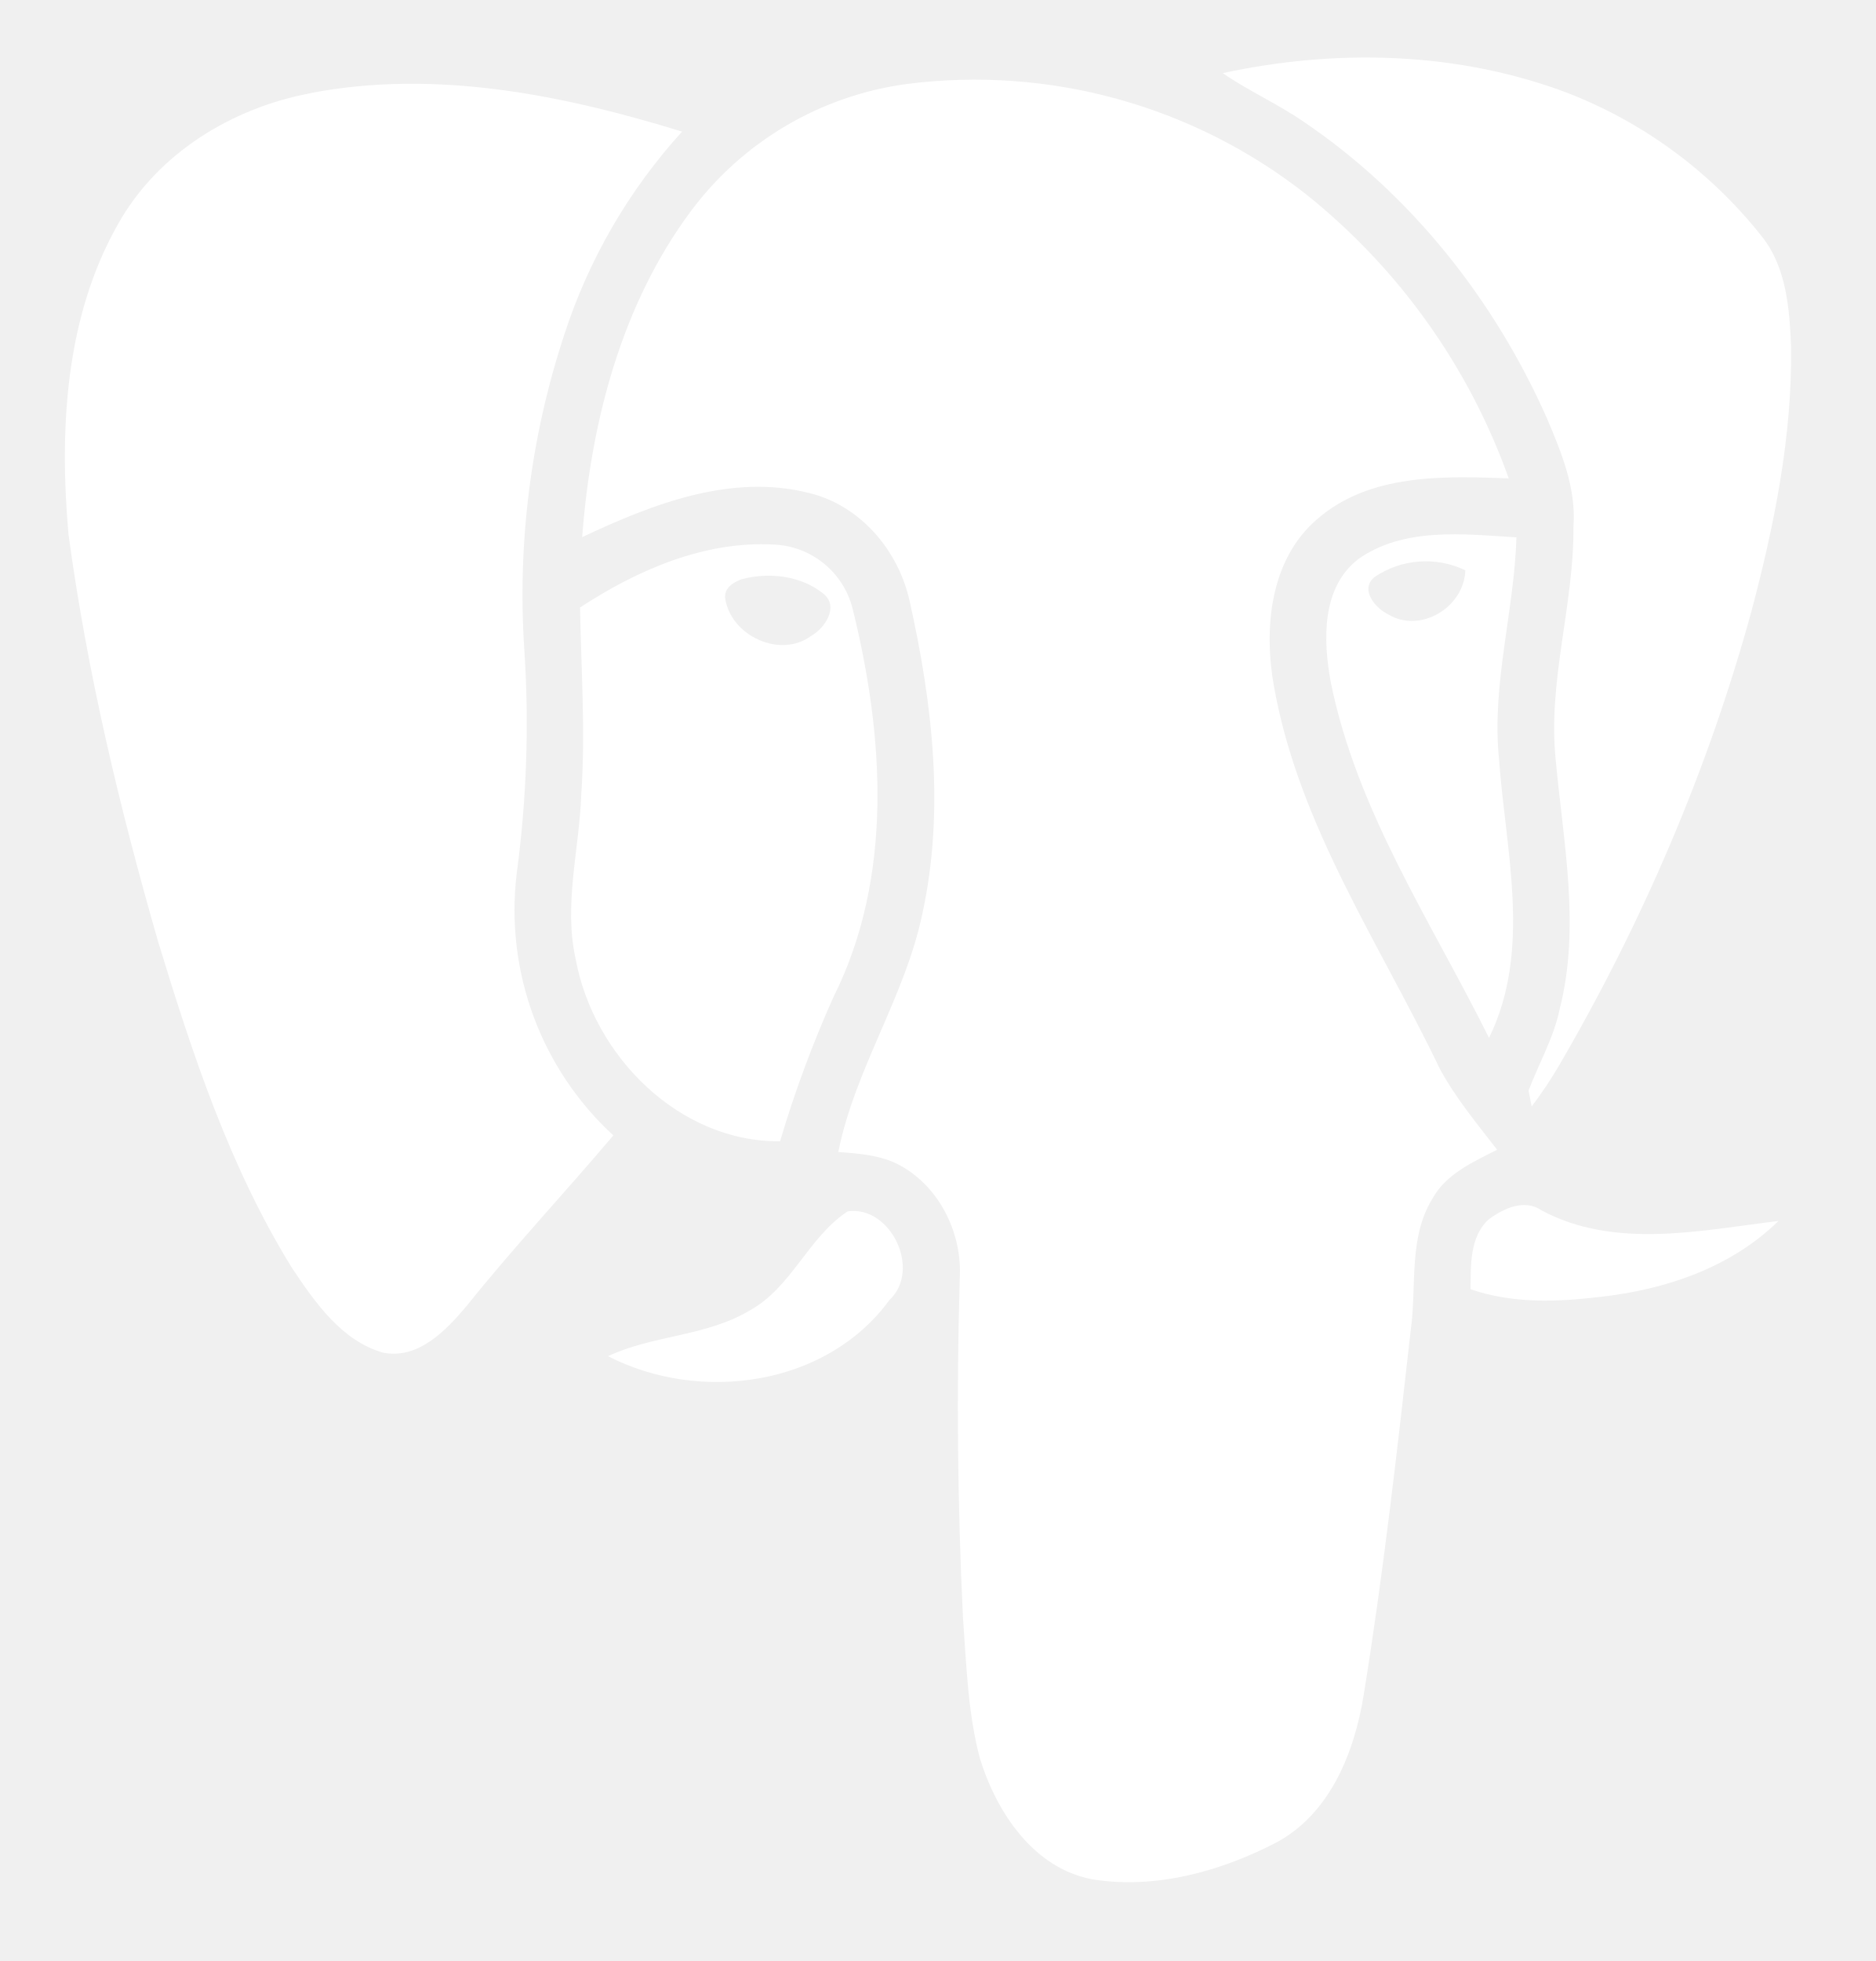
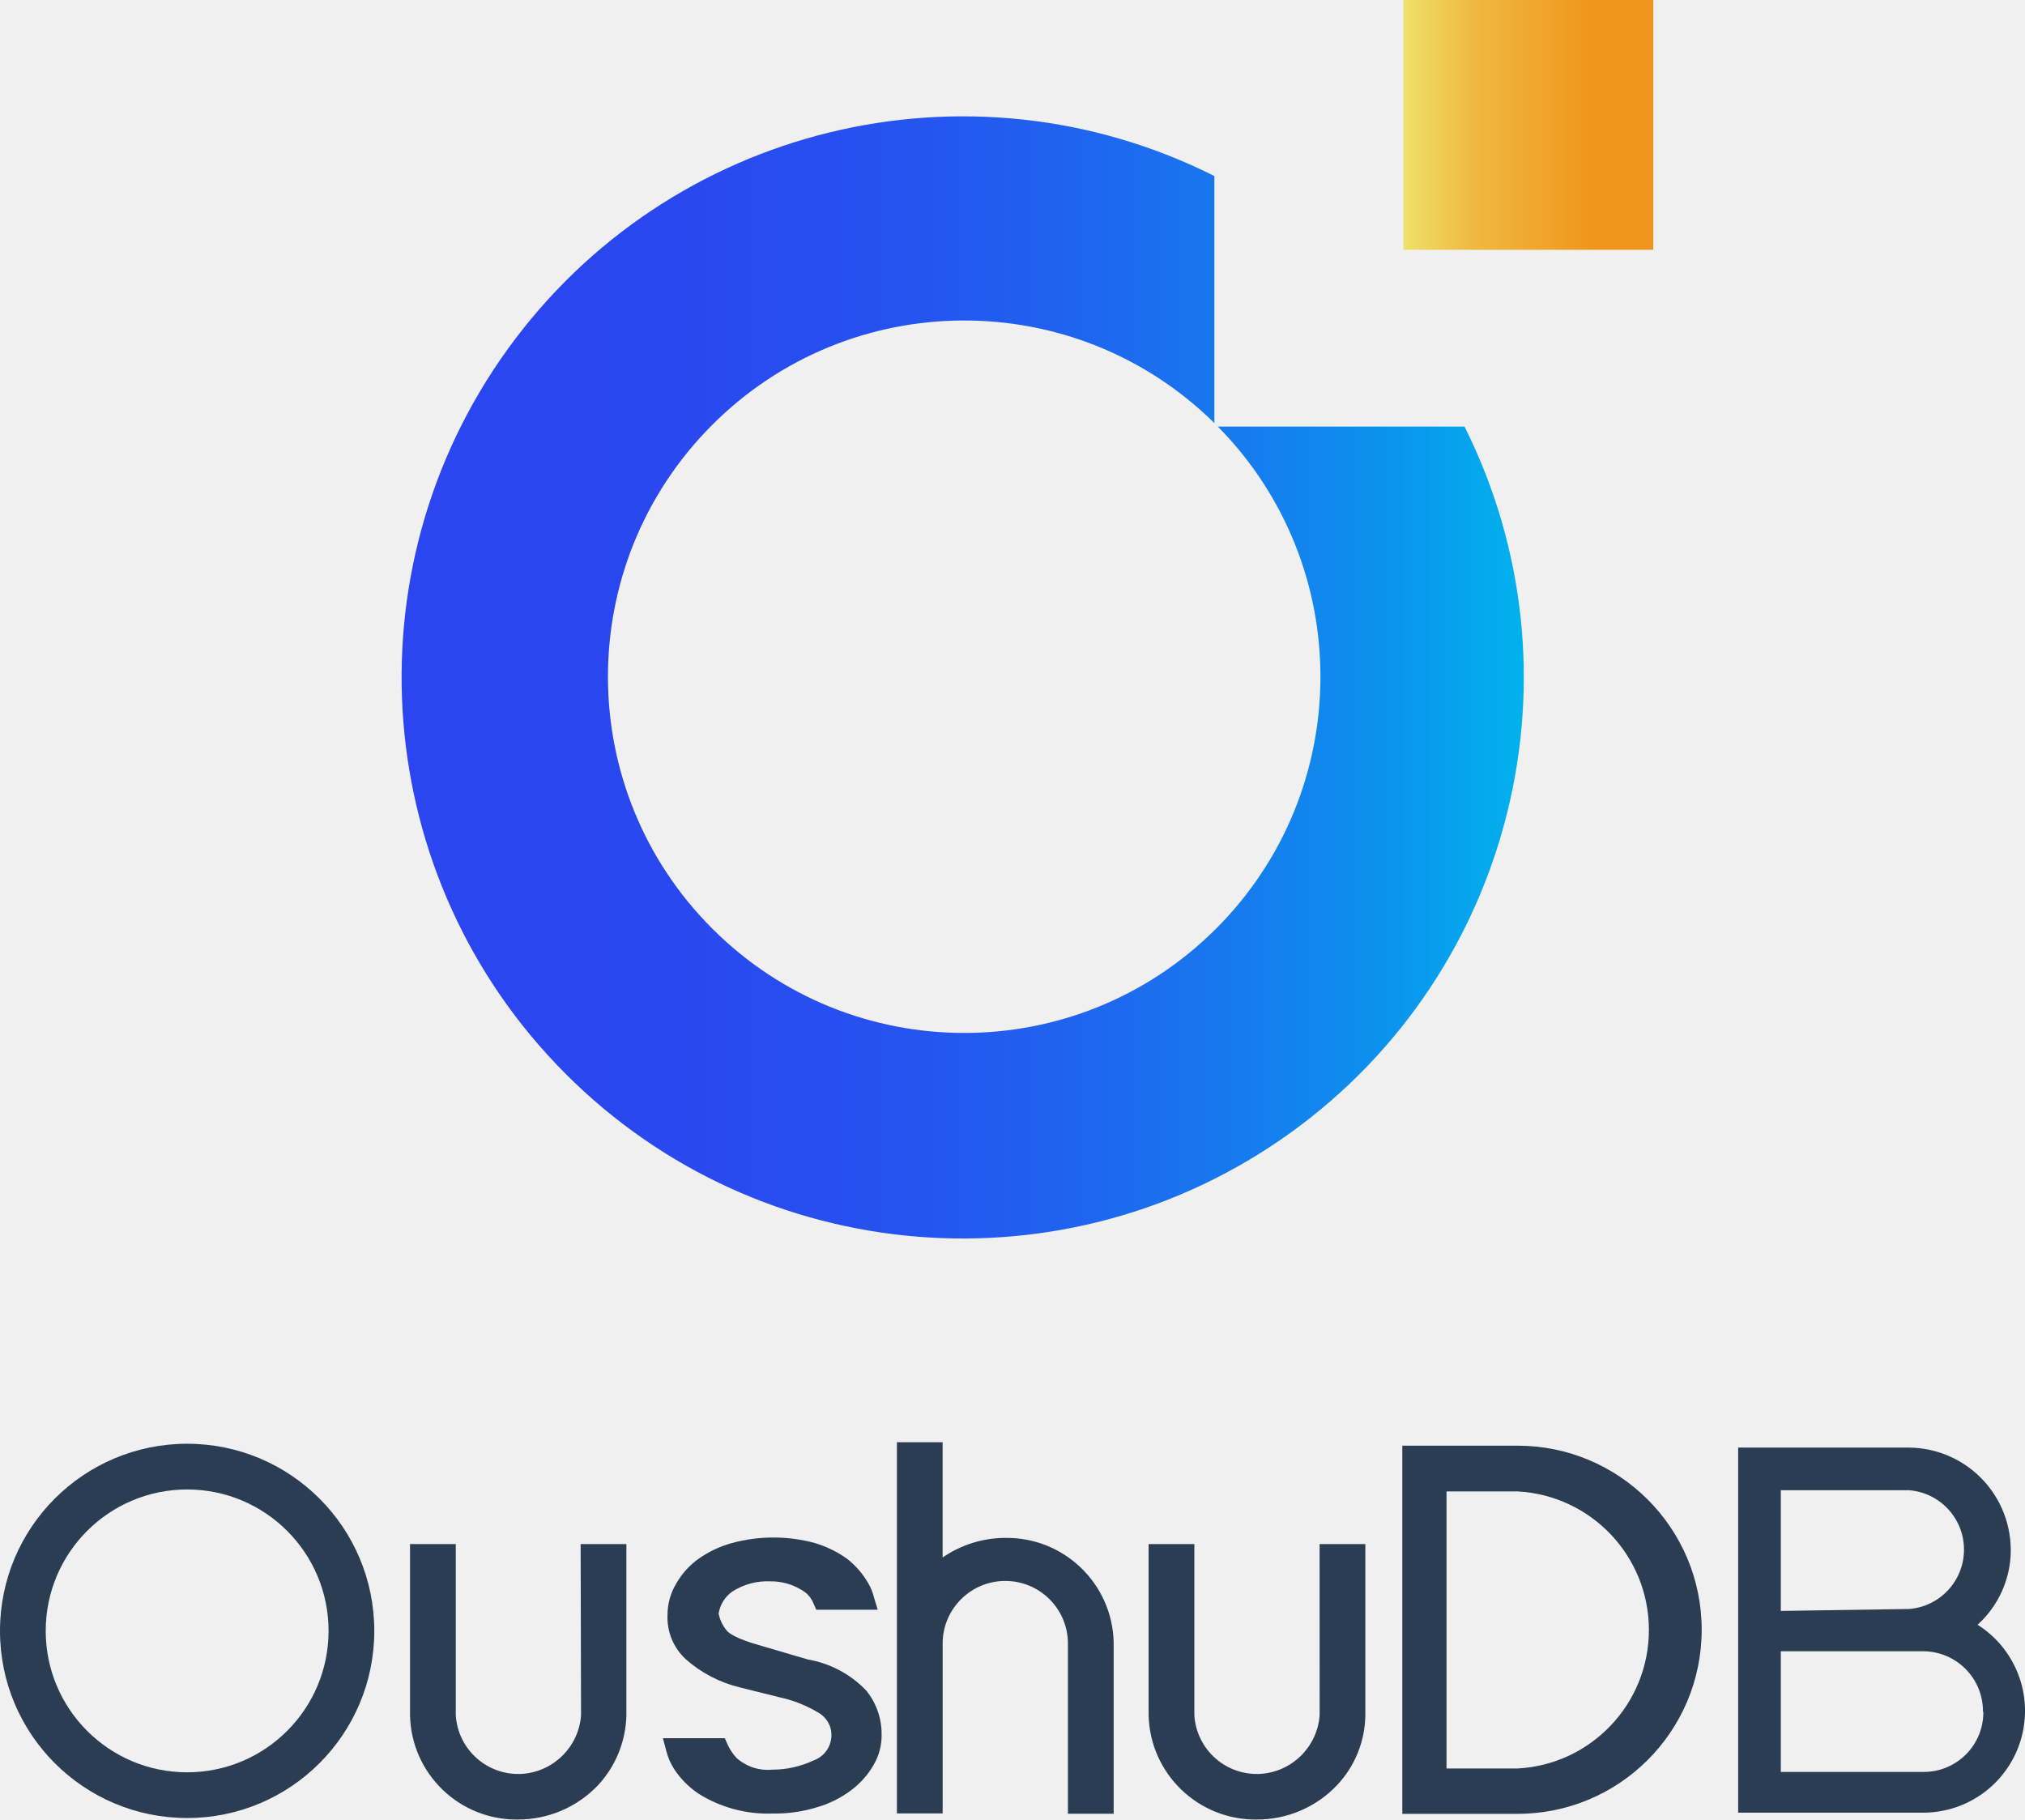
- <svg xmlns="http://www.w3.org/2000/svg" viewBox="135 165 770 805">
-   <path fill="white" d="M637.03 195.02c46.746-10.137 96.82-8.857 141.824 8.244a188.6 188.6 0 0 1 79.719 59.085c9.881 12.595 11.161 29.44 11.776 44.902.512 36.813-6.861 73.216-16.23 108.544-17.92 65.536-45.057 128.359-79.156 186.829a170 170 0 0 1-11.11 16.589l-1.28-6.503c4.25-11.264 10.445-21.862 12.851-33.792 8.55-33.792 1.331-68.454-1.74-102.4-3.226-32.05 7.577-63.232 7.32-95.232 1.23-15.616-4.863-30.412-10.854-44.492-21.504-48.64-55.808-91.956-99.737-121.703-10.701-7.424-22.682-12.646-33.383-20.07" />
-   <path fill="white" d="M507.29 199.475a220.16 220.16 0 0 1 163.532 44.954 261.9 261.9 0 0 1 83.61 116.94c-26.675-.972-56.986-2.047-78.592 16.692-19.558 16.691-22.118 45.21-17.715 69.12 10.24 56.985 43.469 105.318 67.993 156.518 6.503 12.032 15.258 22.528 23.552 33.28-9.932 5.069-20.992 9.882-26.624 20.173-9.83 16.077-6.348 35.686-8.806 53.555-5.632 50.023-11.264 100.096-19.302 149.76-3.79 23.808-13.824 49.152-36.096 60.98-22.733 11.775-49.255 19.097-74.906 15.103-24.32-4.3-39.629-27.238-46.592-49.612-5.018-18.74-5.53-38.298-6.963-57.55a1793 1793 0 0 1-1.331-139.775c1.024-18.227-8.192-37.171-24.27-46.08-7.782-4.352-16.895-4.967-25.6-5.632 6.862-34.304 27.495-63.847 34.56-98.048 9.217-42.291 4.097-86.323-5.273-128.103-4.608-20.838-20.275-39.27-41.165-44.339-32.153-8.192-64.512 4.557-93.286 18.074 3.584-47.207 16.128-95.54 44.698-133.888a132.56 132.56 0 0 1 88.576-52.122" />
-   <path fill="white" d="M262.246 203.264c51.2-9.933 103.68.614 152.781 15.77a228.7 228.7 0 0 0-48.384 83.456 340.9 340.9 0 0 0-16.384 129.126c2.048 30.72.973 61.491-3.123 92.006a125.65 125.65 0 0 0 39.68 107.47c-19.866 23.5-40.96 45.926-60.211 69.99-8.55 10.137-19.968 22.17-34.509 19.148-16.947-4.966-27.75-20.582-37.171-34.662-25.549-41.267-40.96-87.86-55.04-134.144-15.77-54.784-29.082-110.438-36.762-167.014-3.789-43.008-1.433-89.19 20.378-127.488 16.333-29.082 46.745-47.565 78.745-53.607zm437.095 198.605c-6.298 5.222.512 12.953 5.837 15.462 13.107 7.731 30.976-3.072 31.436-18.227a37.53 37.53 0 0 0-37.273 2.765m-6.963-7.168c18.841-13.466 43.468-10.445 65.228-9.114-.921 30.413-10.24 60.263-7.168 90.931 2.714 37.888 13.568 78.592-4.096 114.535-23.705-47.667-54.374-93.184-65.024-146.279-3.072-16.896-3.788-38.297 11.06-50.022z" />
-   <path fill="white" d="M439.45 402.79c-3.584 1.332-7.424 3.79-6.656 8.192 2.56 15.207 22.681 24.423 35.328 15.002 5.58-3.174 11.417-11.93 5.017-17.203-9.216-7.527-22.528-9.011-33.69-5.99m-66.356 11.623c23.604-15.463 51.2-27.495 79.821-25.856a34.82 34.82 0 0 1 32.051 25.958c13.005 52.327 16.999 110.49-7.884 160-8.55 19.149-15.872 38.861-21.812 58.983-41.37.41-76.544-34.919-83.916-74.752-5.018-22.528 1.536-45.159 2.304-67.738 1.74-25.498-.052-51.098-.512-76.595zm372.941 251.29c6.144-4.609 14.848-8.756 21.965-3.79 30.106 16.026 65.126 8.193 97.178 4.301-19.61 19.252-46.695 28.263-73.37 31.181-17.664 2.1-35.994 2.765-53.043-3.174.102-9.728-.41-21.3 7.27-28.519m-303.36 37.324c17.306-9.42 24.167-30.157 40.346-40.755 17.561-2.56 30.464 23.91 17.152 36.403-26.01 35.584-77.978 42.394-115.559 23.04 18.535-8.704 40.192-8.038 58.061-18.688" />
+ <svg xmlns="http://www.w3.org/2000/svg" width="96.422" height="86.645" viewBox="0 0 96.422 86.645">
+   <defs>
+     <style>.a{fill:#2a3d52;}.b{fill:url(#a);}.c{fill:url(#b);}</style>
+     <linearGradient id="a" x1="0.004" y1="0.499" x2="1" y2="0.499" gradientUnits="objectBoundingBox">
+       <stop offset="0" stop-color="#2b45f0" />
+       <stop offset="0.24" stop-color="#2948ef" />
+       <stop offset="0.42" stop-color="#2651ef" />
+       <stop offset="0.58" stop-color="#2061ef" />
+       <stop offset="0.73" stop-color="#1778ee" />
+       <stop offset="0.87" stop-color="#0c91ed" />
+       <stop offset="1" stop-color="#00b3ed" />
+     </linearGradient>
+     <linearGradient id="b" y1="0.5" x2="1" y2="0.5" gradientUnits="objectBoundingBox">
+       <stop offset="0" stop-color="#eee169" />
+       <stop offset="0.28" stop-color="#efb941" />
+       <stop offset="0.77" stop-color="#f0941b" />
+     </linearGradient>
+   </defs>
+   <g transform="translate(-0.001)">
+     <path class="a" d="M157.473,66.421a3.019,3.019,0,0,1-2.781,2.781,2.983,2.983,0,0,1-3.184-2.781V58.26H149.33V66.4a5.069,5.069,0,0,0,5.142,4.977h0a5.252,5.252,0,0,0,3.806-1.629,5.069,5.069,0,0,0,1.354-3.33V58.26h-2.178Z" transform="translate(-129.805 15.264)" />
+     <path class="a" d="M176.693,66.421a3.019,3.019,0,0,1-2.781,2.781,2.983,2.983,0,0,1-3.184-2.781V58.26H168.55V66.4a5.087,5.087,0,0,0,5.16,4.977h0a5.233,5.233,0,0,0,3.806-1.629,4.941,4.941,0,0,0,1.354-3.33V58.26h-2.178Z" transform="translate(-113.857 15.264)" />
+     <path class="a" d="M147.571,55.65a8.911,8.911,0,1,0,8.911,8.911h0A8.911,8.911,0,0,0,147.571,55.65Zm6.734,8.911h0a6.734,6.734,0,1,1-6.734-6.734A6.734,6.734,0,0,1,154.305,64.561Z" transform="translate(-138.659 13.098)" />
+     <path class="a" d="M167.16,60.166a5.27,5.27,0,0,0-2.983.933V55.61H162V73.286h2.178V65.144a2.983,2.983,0,0,1,5.965,0V73.3h2.178V65.144a5.087,5.087,0,0,0-5.16-4.977Z" transform="translate(-119.292 13.065)" />
+     <path class="a" d="M180.64,55.7h-5.49V73.23h5.49a8.765,8.765,0,1,0,0-17.53Zm0,15.371h-3.385V57.878h3.385a6.606,6.606,0,0,1,0,13.193Z" transform="translate(-108.377 13.14)" />
+     <path class="a" d="M162.79,63.893l-2.178-.64c-1.263-.348-1.574-.622-1.665-.732a1.83,1.83,0,0,1-.384-.805,1.574,1.574,0,0,1,.64-1.043,3.074,3.074,0,0,1,1.83-.494,2.763,2.763,0,0,1,1.464.4,1.281,1.281,0,0,1,.586.659l.128.293h2.928l-.183-.6a2.469,2.469,0,0,0-.256-.64,3.988,3.988,0,0,0-1.025-1.189,5.216,5.216,0,0,0-1.537-.75,7.558,7.558,0,0,0-3.934,0,5.087,5.087,0,0,0-1.592.75,3.659,3.659,0,0,0-1.061,1.171,2.891,2.891,0,0,0-.421,1.482,2.708,2.708,0,0,0,.878,2.141,6.02,6.02,0,0,0,2.58,1.336l1.83.457a6.148,6.148,0,0,1,1.94.769,1.263,1.263,0,0,1,.512.64,1.281,1.281,0,0,1-.787,1.61,4.648,4.648,0,0,1-1.976.439,2.232,2.232,0,0,1-1.7-.567,2.415,2.415,0,0,1-.421-.64l-.128-.293H155.91l.165.622a2.872,2.872,0,0,0,.366.842,4.136,4.136,0,0,0,1.153,1.171,6.2,6.2,0,0,0,3.55.952h0a6.7,6.7,0,0,0,2.086-.293,5.013,5.013,0,0,0,1.629-.805,4.007,4.007,0,0,0,1.08-1.208,2.763,2.763,0,0,0,.384-1.482,3.276,3.276,0,0,0-.732-2.068,5.014,5.014,0,0,0-2.8-1.482Z" transform="translate(-124.344 15.121)" />
+     <path class="a" d="M195.29,64.186a4.813,4.813,0,0,0,1.555-3.056,4.886,4.886,0,0,0-4.813-5.38H183.89V73.134h8.82a4.849,4.849,0,0,0,2.58-8.948Zm-9.369-.659V57.781h6.112a2.836,2.836,0,0,1,0,5.654Zm9.643,4.849a2.836,2.836,0,0,1-2.836,2.818h-6.807V65.448h6.807a2.855,2.855,0,0,1,2.818,2.836Z" transform="translate(-101.125 13.181)" />
+     <path class="b" d="M199.723,35.879H187.976a16.963,16.963,0,1,1-.165-.165V23.948a26.716,26.716,0,1,0,11.912,11.931Z" transform="translate(-129.987 -15.567)" />
+     <rect class="c" width="11.894" height="11.894" transform="translate(66.827)" />
+   </g>
</svg>
